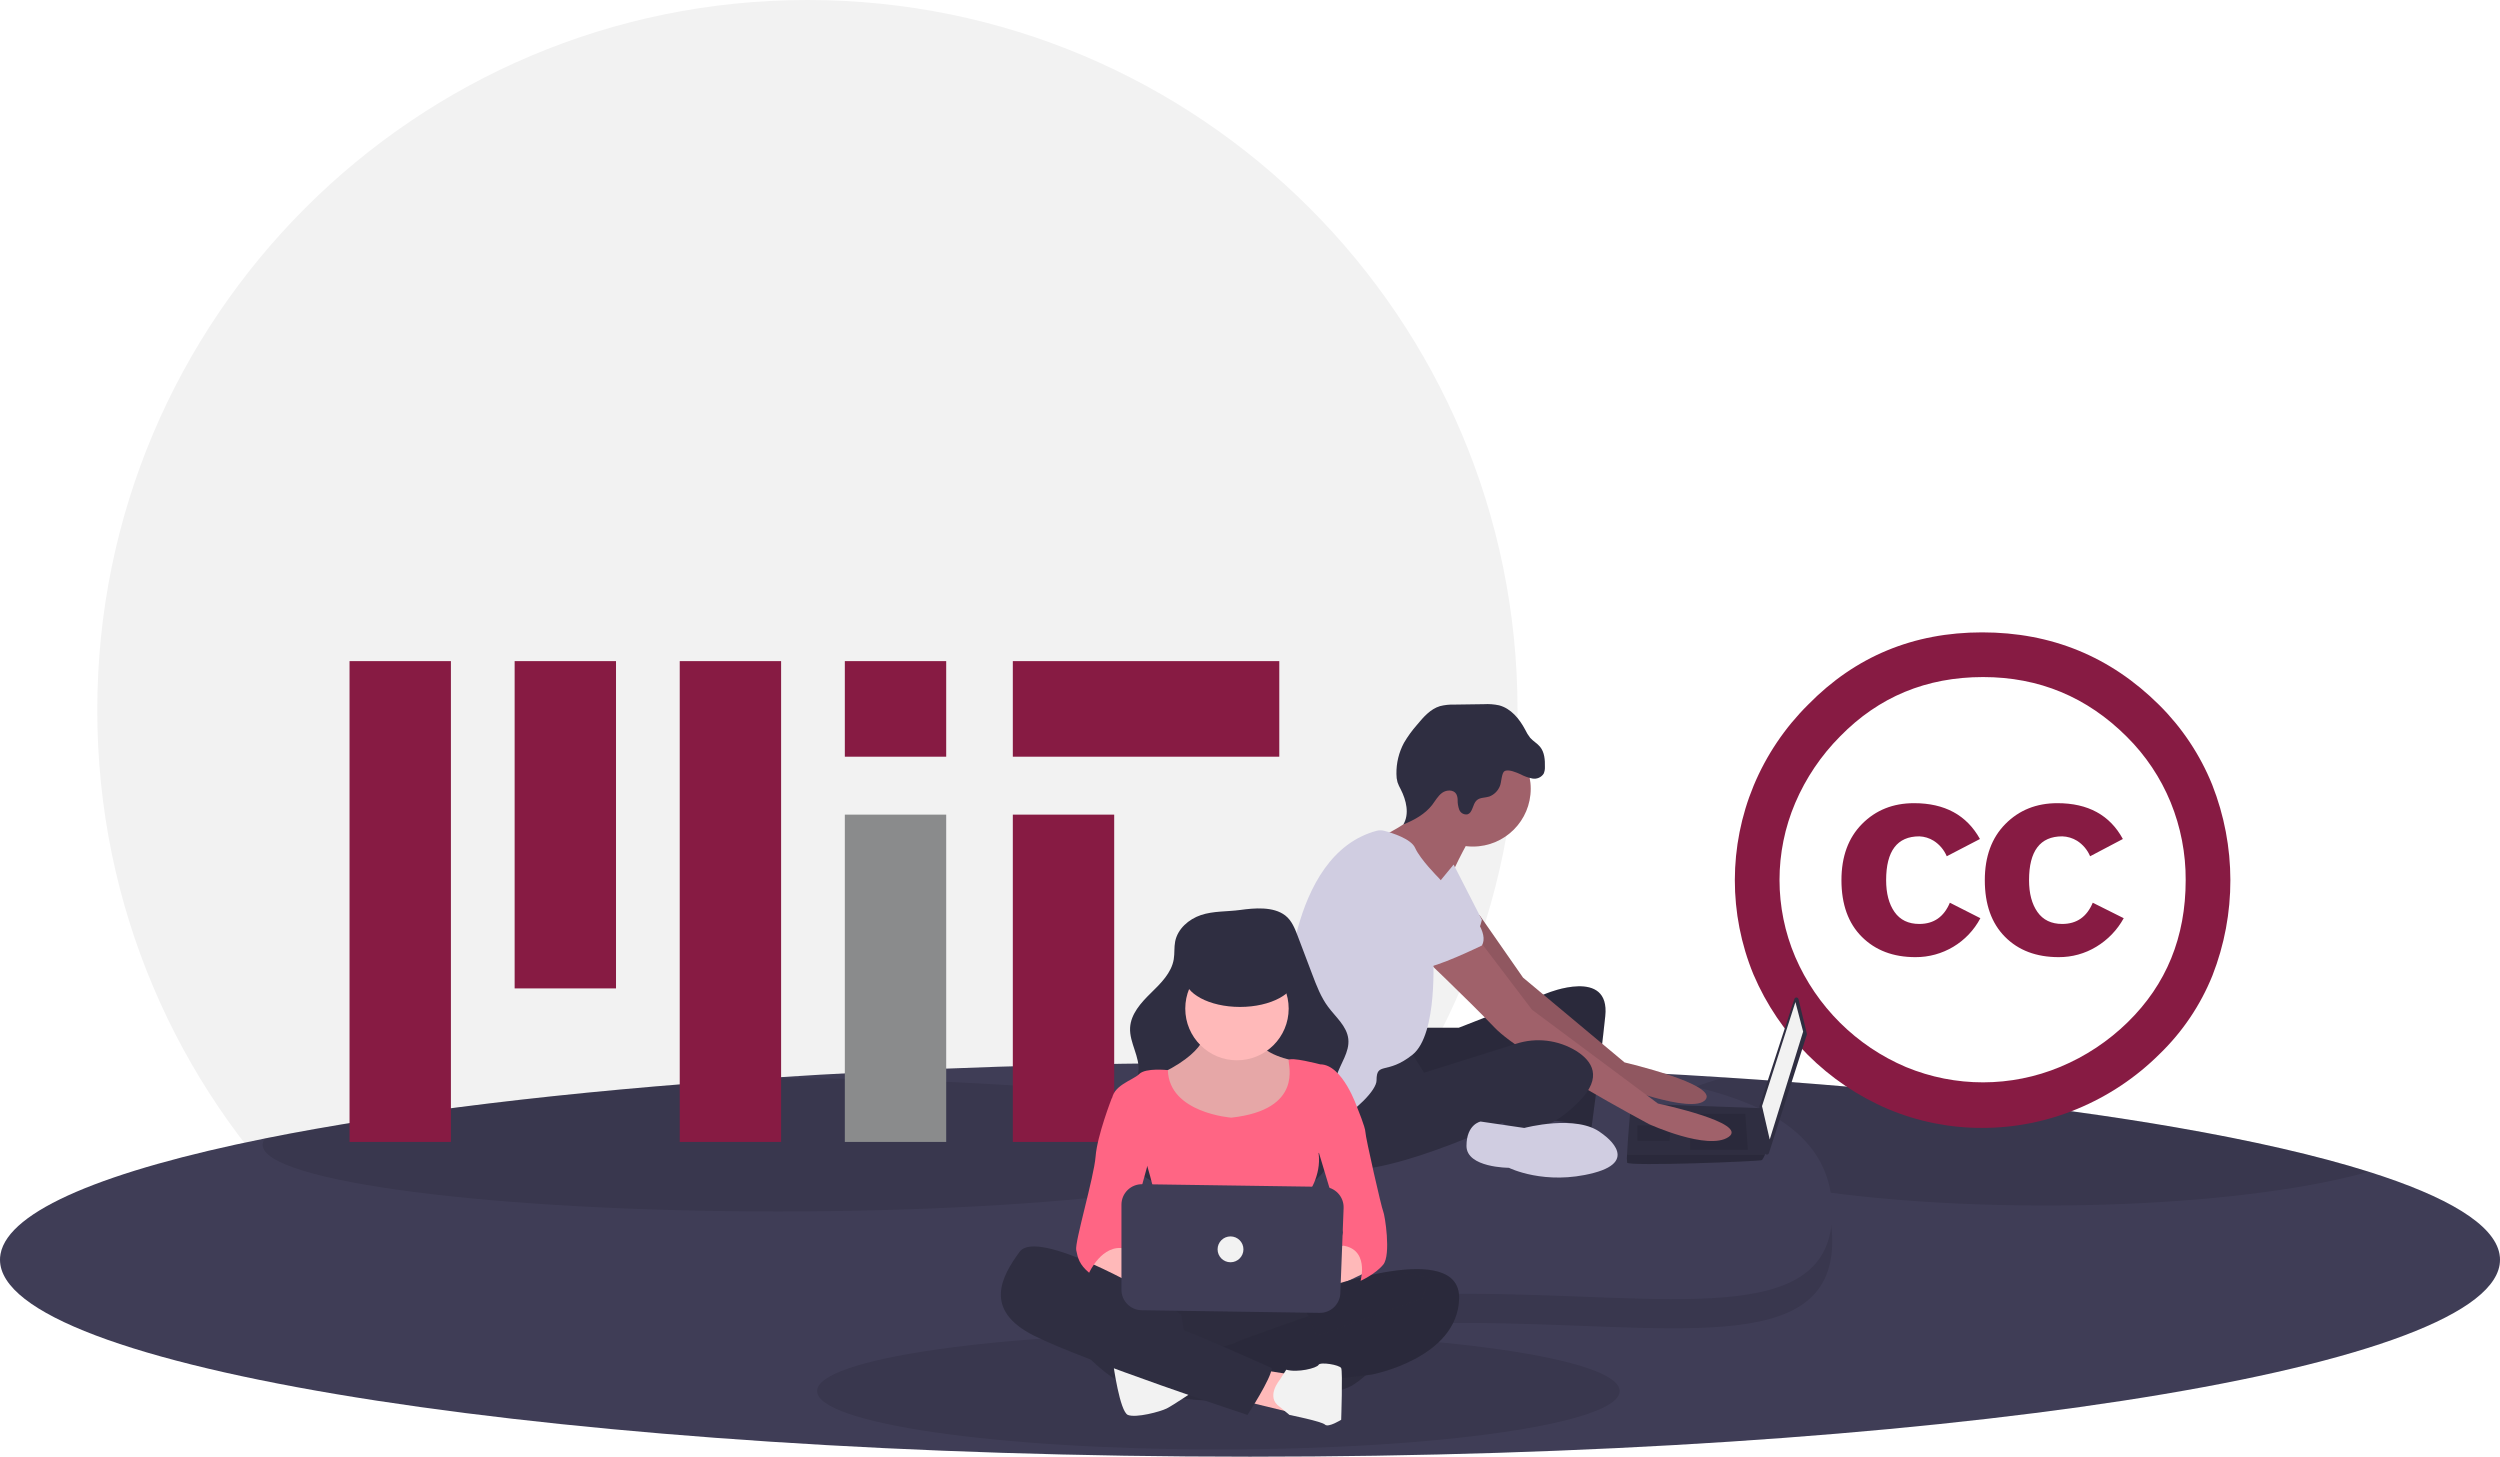
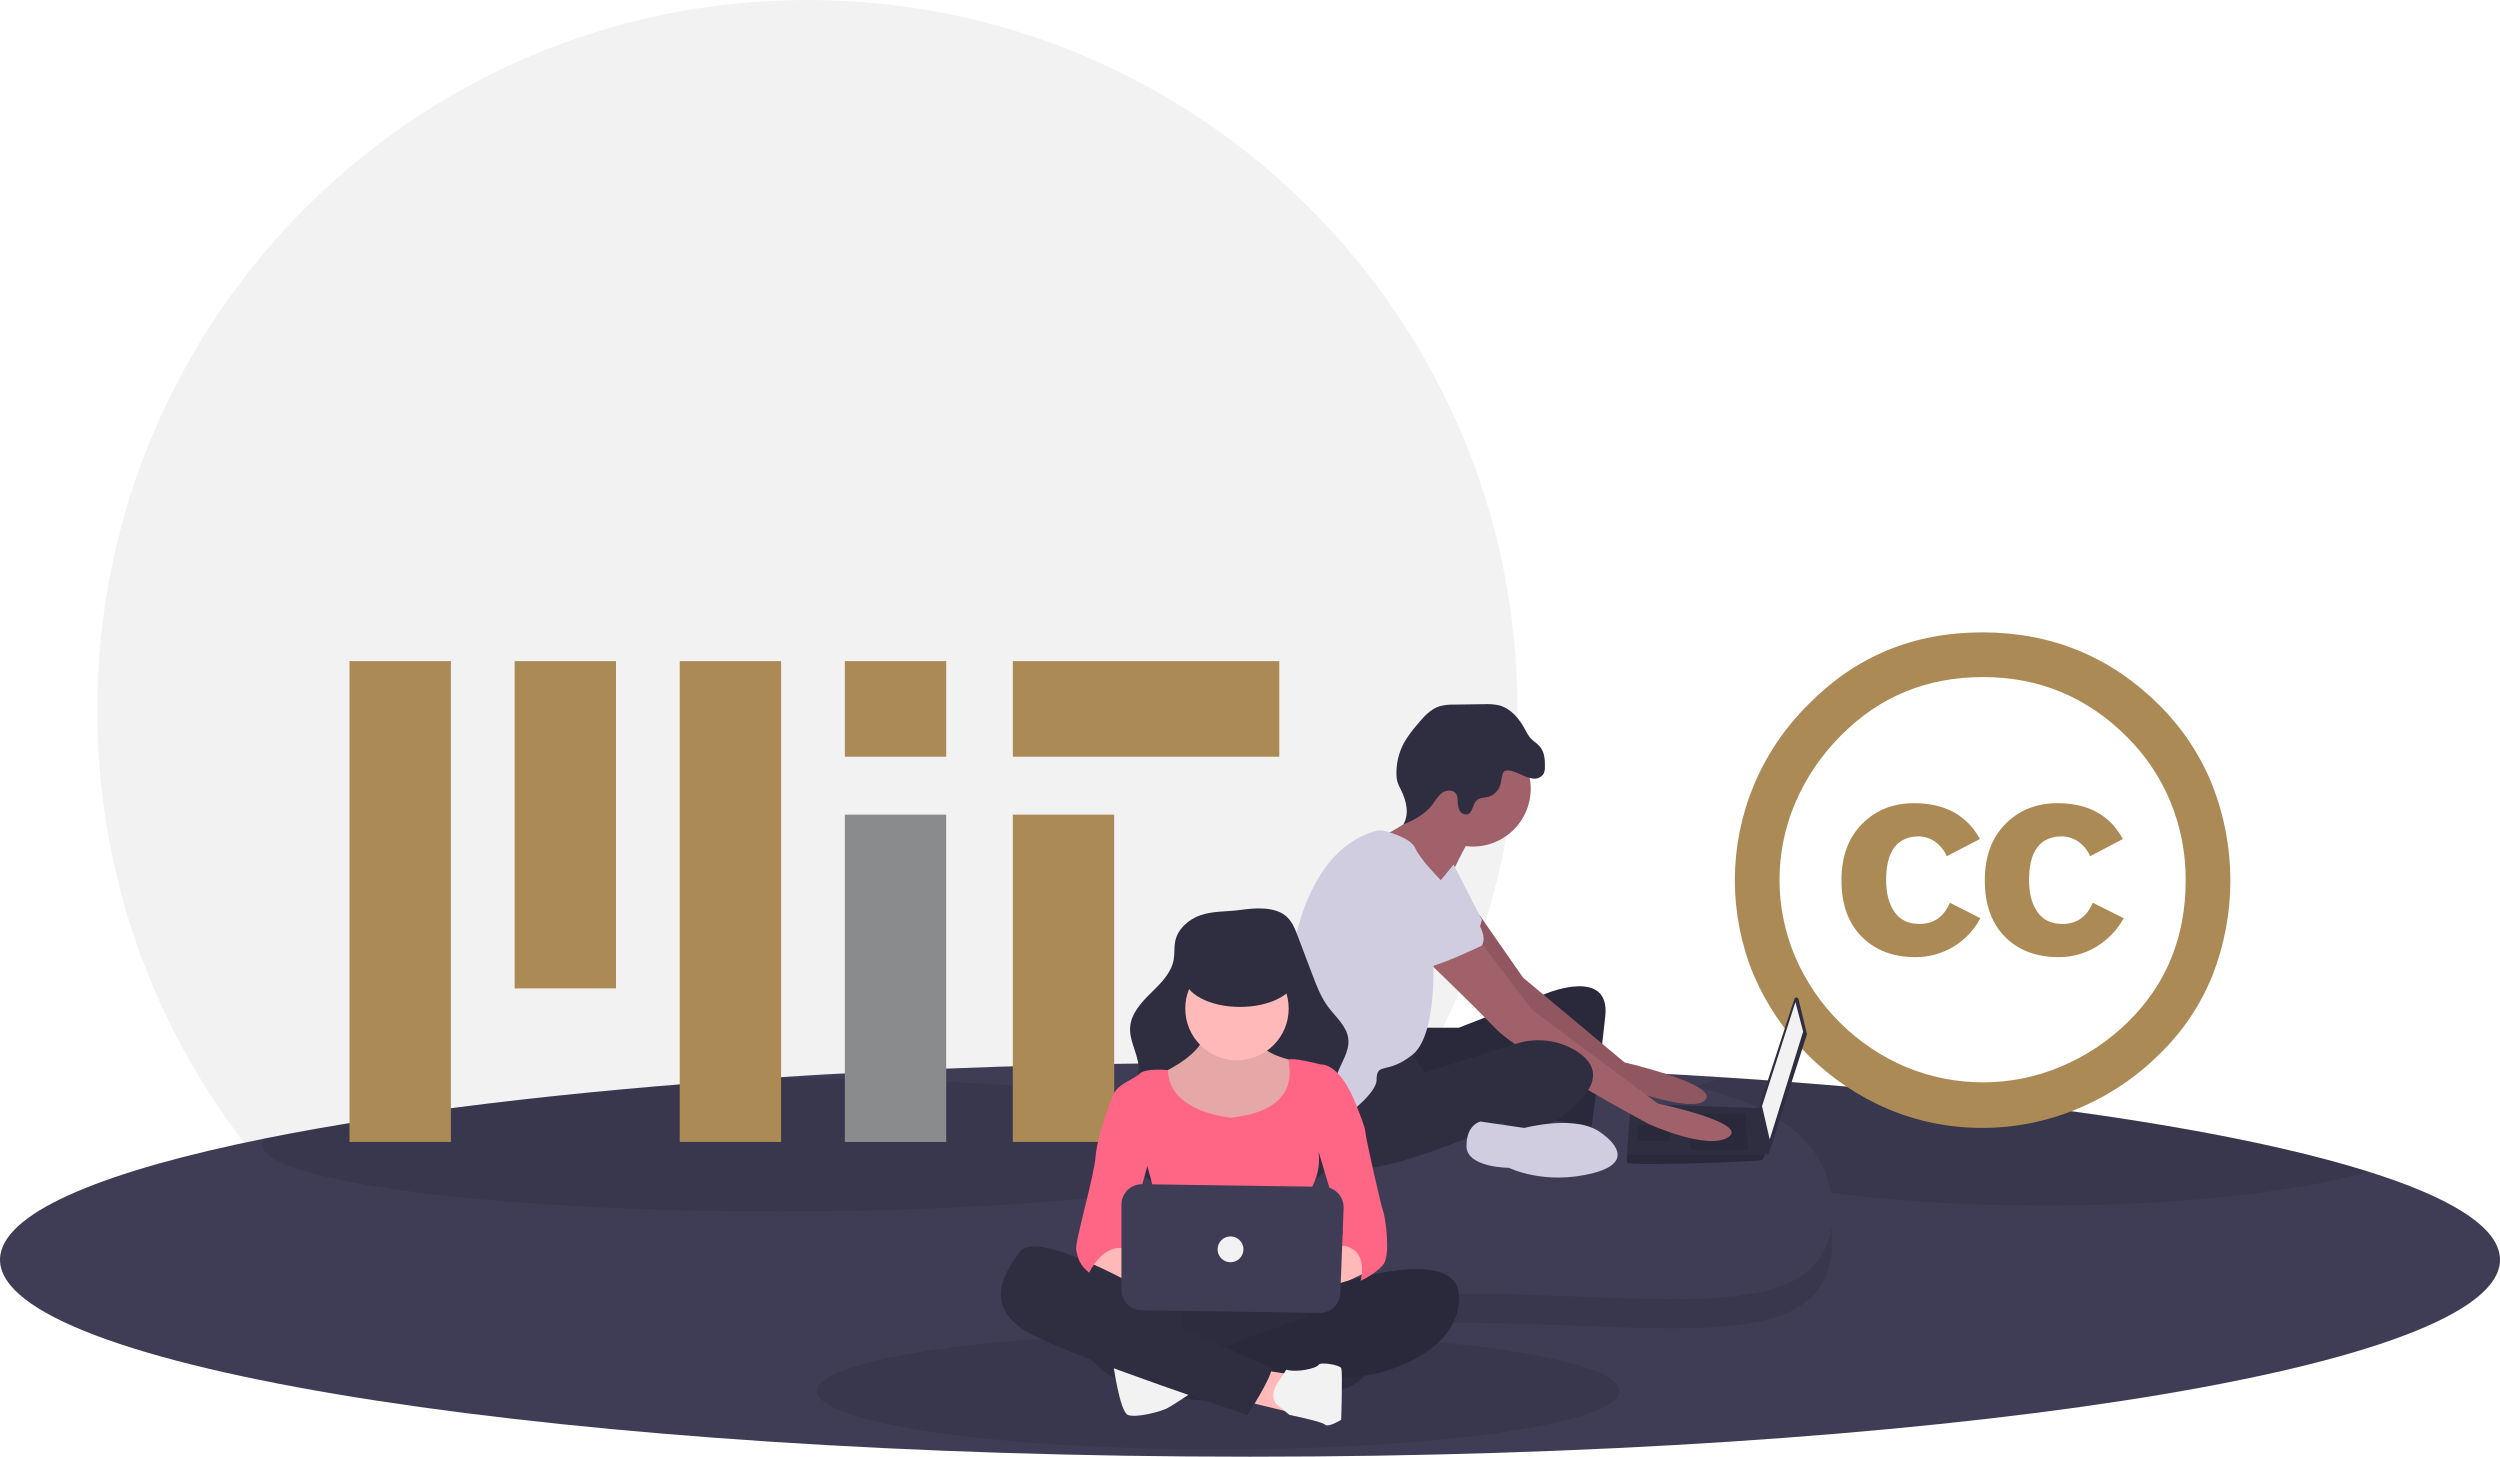
<svg xmlns="http://www.w3.org/2000/svg" id="a58ef234-55dd-4456-b368-278f056cc5c7" data-name="Layer 1" width="1028" height="598.997" viewBox="0 0 1028 598.997">
  <circle cx="332.005" cy="292.004" r="292.004" fill="#f2f2f2" />
  <path d="M1114,668.499a13.69,13.69,0,0,1-.17,2.12c-7.14,43.76-234.46,78.88-513.83,78.88s-506.69-35.12-513.83-78.88a13.675,13.675,0,0,1-.17-2.12c0-.2,0-.41.02-.61,0-.11.01-.21.01-.32a.489.489,0,0,0,.01-.12c.04-.45.1-.88.18-1.32,3.26-17.89,43.35-34.33,108.74-47.5,53.48-10.77,123.89-19.36,204.93-24.76,61.5-4.1,129.12-6.37,200.11-6.37,57.12,0,112.06,1.47,163.38,4.17h.02q16.11.855,31.74,1.87c71.33,4.62,134.63,11.69,185.63,20.54,31.37,5.45,58.1,11.58,79.19,18.22h.01c32.46,10.23,51.6,21.7,53.81,33.83.08.44.14.87.18,1.32a.487.487,0,0,0,.01.12c0,.11.01.21.01.32C1114,668.089,1114,668.299,1114,668.499Z" transform="translate(-86 -150.5013)" fill="#3f3d56" />
  <ellipse cx="501" cy="571.997" rx="165" ry="24" opacity="0.1" />
  <path d="M1059.96,632.299c-5.77,1.65-12.27,3.18-19.4,4.58-29.36,5.78-69.42,9.33-113.53,9.33-49.28,0-93.45-4.43-123.38-11.44-24.84-5.82-39.88-13.39-39.88-21.7,0-7.3,11.64-14.06,31.37-19.53,71.33,4.62,134.63,11.69,185.63,20.54C1012.14,619.529,1038.87,625.659,1059.96,632.299Z" transform="translate(-86 -150.5013)" opacity="0.1" />
  <path d="M618,621.249c0,15.13-94.92,27.4-212,27.4s-212-12.27-212-27.4a4.372,4.372,0,0,1,.96-2.62c53.48-10.77,123.89-19.36,204.93-24.76q3.045-.015,6.11-.01C523.08,593.859,618,606.119,618,621.249Z" transform="translate(-86 -150.5013)" opacity="0.1" />
-   <rect x="416.472" y="334.975" width="41.685" height="134.584" fill="#871b43" />
-   <rect x="279.506" y="271.851" width="41.685" height="197.708" fill="#871b43" />
-   <rect x="143.73" y="271.851" width="41.685" height="197.708" fill="#871b43" />
-   <rect x="211.618" y="271.851" width="41.685" height="134.584" fill="#871b43" />
-   <rect x="347.393" y="271.851" width="41.685" height="39.303" fill="#871b43" />
+   <rect x="416.472" y="334.975" width="41.685" height="134.584" fill="#ac8a56" />
+   <rect x="279.506" y="271.851" width="41.685" height="197.708" fill="#ac8a56" />
+   <rect x="143.73" y="271.851" width="41.685" height="197.708" fill="#ac8a56" />
+   <rect x="211.618" y="271.851" width="41.685" height="134.584" fill="#ac8a56" />
+   <rect x="347.393" y="271.851" width="41.685" height="39.303" fill="#ac8a56" />
  <rect x="347.393" y="334.975" width="41.685" height="134.584" fill="#8a8b8c" />
-   <rect x="416.472" y="271.851" width="109.573" height="39.303" fill="#871b43" />
-   <path d="M901.062,410.53q42.748,0,72.774,29.839A97.983,97.983,0,0,1,995.668,473.208a107.346,107.346,0,0,1,.096,78.409,93.533,93.533,0,0,1-21.739,32.294,104.704,104.704,0,0,1-33.841,22.561,101.425,101.425,0,0,1-39.114,7.823,99.015,99.015,0,0,1-38.662-7.734A104.845,104.845,0,0,1,807.007,551.165a101.764,101.764,0,0,1,.089-77.594A102.307,102.307,0,0,1,829.565,440.185Q858.674,410.537,901.062,410.53Zm.369,18.377q-34.93,0-58.768,24.379A87.595,87.595,0,0,0,824.197,480.668a80.789,80.789,0,0,0,0,63.311,86.249,86.249,0,0,0,45.577,45.31,82.687,82.687,0,0,0,63.41-.089,87.995,87.995,0,0,0,27.741-18.374q23.831-23.287,23.828-58.405a83.659,83.659,0,0,0-6.186-32.02,81.465,81.465,0,0,0-18.002-26.929Q935.989,428.909,901.431,428.908Zm-1.277,66.591-13.649,7.097a14.006,14.006,0,0,0-5.365-6.368,12.087,12.087,0,0,0-5.916-1.818q-13.64,0-13.646,18.011,0,8.186,3.454,13.095,3.458,4.914,10.192,4.916,8.916,0,12.557-8.733l12.551,6.368a29.99,29.99,0,0,1-26.745,16.012q-13.644,0-22.016-8.37-8.367-8.367-8.367-23.284,0-14.557,8.46-23.105,8.458-8.549,21.38-8.552Q891.97,480.757,900.155,495.498Zm58.765,0-13.465,7.097a13.992,13.992,0,0,0-5.368-6.368,12.373,12.373,0,0,0-6.094-1.818q-13.644,0-13.649,18.011,0,8.186,3.458,13.095,3.453,4.914,10.192,4.916,8.907,0,12.548-8.733l12.735,6.368a31.277,31.277,0,0,1-11.274,11.736,29.398,29.398,0,0,1-15.464,4.276q-13.831,0-22.099-8.37-8.291-8.367-8.284-23.284,0-14.557,8.463-23.105,8.453-8.549,21.373-8.552Q950.912,480.757,958.919,495.498Z" transform="translate(-86 -150.5013)" fill="#871b43" />
+   <rect x="416.472" y="271.851" width="109.573" height="39.303" fill="#ac8a56" />
+   <path d="M901.062,410.53q42.748,0,72.774,29.839A97.983,97.983,0,0,1,995.668,473.208a107.346,107.346,0,0,1,.096,78.409,93.533,93.533,0,0,1-21.739,32.294,104.704,104.704,0,0,1-33.841,22.561,101.425,101.425,0,0,1-39.114,7.823,99.015,99.015,0,0,1-38.662-7.734A104.845,104.845,0,0,1,807.007,551.165a101.764,101.764,0,0,1,.089-77.594A102.307,102.307,0,0,1,829.565,440.185Q858.674,410.537,901.062,410.53Zm.369,18.377q-34.93,0-58.768,24.379A87.595,87.595,0,0,0,824.197,480.668a80.789,80.789,0,0,0,0,63.311,86.249,86.249,0,0,0,45.577,45.31,82.687,82.687,0,0,0,63.41-.089,87.995,87.995,0,0,0,27.741-18.374q23.831-23.287,23.828-58.405a83.659,83.659,0,0,0-6.186-32.02,81.465,81.465,0,0,0-18.002-26.929Q935.989,428.909,901.431,428.908Zm-1.277,66.591-13.649,7.097a14.006,14.006,0,0,0-5.365-6.368,12.087,12.087,0,0,0-5.916-1.818q-13.64,0-13.646,18.011,0,8.186,3.454,13.095,3.458,4.914,10.192,4.916,8.916,0,12.557-8.733l12.551,6.368a29.99,29.99,0,0,1-26.745,16.012q-13.644,0-22.016-8.37-8.367-8.367-8.367-23.284,0-14.557,8.46-23.105,8.458-8.549,21.38-8.552Q891.97,480.757,900.155,495.498Zm58.765,0-13.465,7.097a13.992,13.992,0,0,0-5.368-6.368,12.373,12.373,0,0,0-6.094-1.818q-13.644,0-13.649,18.011,0,8.186,3.458,13.095,3.453,4.914,10.192,4.916,8.907,0,12.548-8.733l12.735,6.368a31.277,31.277,0,0,1-11.274,11.736,29.398,29.398,0,0,1-15.464,4.276q-13.831,0-22.099-8.37-8.291-8.367-8.284-23.284,0-14.557,8.463-23.105,8.453-8.549,21.373-8.552Q950.912,480.757,958.919,495.498Z" transform="translate(-86 -150.5013)" fill="#ac8a56" />
  <path d="M839.417,660.837c0,48.737-67.934,33.663-151.113,33.663s-150.104,15.075-150.104-33.663,67.925-59.337,151.104-59.337S839.417,612.099,839.417,660.837Z" transform="translate(-86 -150.5013)" opacity="0.1" />
  <path d="M839.417,648.837c0,48.737-67.934,33.663-151.113,33.663s-150.104,15.075-150.104-33.663,67.925-59.337,151.104-59.337S839.417,600.099,839.417,648.837Z" transform="translate(-86 -150.5013)" fill="#3f3d56" />
  <path d="M825.542,561.343l3.434,14.164a.885.885,0,0,1-.017.478l-15.575,48.673a.885.885,0,0,1-1.722-.17l-2.155-18.961a.885.885,0,0,1,.038-.374l14.297-43.876A.885.885,0,0,1,825.542,561.343Z" transform="translate(-86 -150.5013)" fill="#2f2e41" />
  <polygon points="738.278 412.038 741.449 424.19 727.711 468.572 724.541 454.835 738.278 412.038" fill="#f2f2f2" />
  <path d="M755.064,628.584c.528,1.585,54.949-.528,55.477-1.057a11.469,11.469,0,0,0,1.162-2.113c.497-1.057.951-2.113.951-2.113l-2.113-17.108L756.649,604.279s-1.347,14.498-1.622,21.134A15.853,15.853,0,0,0,755.064,628.584Z" transform="translate(-86 -150.5013)" fill="#2f2e41" />
  <polygon points="717.673 458.005 718.729 472.799 694.953 472.799 694.953 458.005 717.673 458.005" opacity="0.1" />
  <polygon points="687.028 462.76 687.17 462.732 686.5 469.1 673.291 469.1 673.291 462.76 687.028 462.76" opacity="0.1" />
  <path d="M755.064,628.584c.528,1.585,54.949-.528,55.477-1.057a11.469,11.469,0,0,0,1.162-2.113H755.027A15.853,15.853,0,0,0,755.064,628.584Z" transform="translate(-86 -150.5013)" opacity="0.1" />
  <path d="M671.055,573.106h14.794l36.457-14.266s25.889-10.567,23.776,9.51S740.27,615.375,740.27,615.375s-11.624-5.284-17.964-3.698-2.113-32.23-2.113-32.23-51.779,24.833-56.534,21.663-5.812-25.361-5.812-25.361Z" transform="translate(-86 -150.5013)" fill="#2f2e41" />
  <path d="M671.055,573.106h14.794l36.457-14.266s25.889-10.567,23.776,9.51S740.27,615.375,740.27,615.375s-11.624-5.284-17.964-3.698-2.113-32.23-2.113-32.23-51.779,24.833-56.534,21.663-5.812-25.361-5.812-25.361Z" transform="translate(-86 -150.5013)" opacity="0.1" />
  <path d="M694.363,526.777l17.904,25.723,41.74,34.871s38.57,8.982,33.286,15.322-37.513-6.34-37.513-6.34S701.7,561.483,700.115,558.841s-19.021-27.474-19.021-27.474Z" transform="translate(-86 -150.5013)" fill="#a0616a" />
  <path d="M694.363,526.777l17.904,25.723,41.74,34.871s38.57,8.982,33.286,15.322-37.513-6.34-37.513-6.34S701.7,561.483,700.115,558.841s-19.021-27.474-19.021-27.474Z" transform="translate(-86 -150.5013)" opacity="0.1" />
  <circle cx="605.661" cy="324.331" r="23.776" fill="#a0616a" />
  <path d="M690.076,495.967s-7.925,13.737-9.51,21.134-23.776-14.794-23.776-14.794l-2.906-7.661s20.87-9.775,19.285-17.7S690.076,495.967,690.076,495.967Z" transform="translate(-86 -150.5013)" fill="#a0616a" />
  <path d="M683.736,506.005l11.624,22.719s-2.642,11.095-6.869,12.152-22.191-13.737-22.191-13.737Z" transform="translate(-86 -150.5013)" fill="#d0cde1" />
  <path d="M694.303,537.178l21.663,28.531,51.779,38.57s37.513,7.925,29.06,13.737-32.758-5.284-32.758-5.284-52.307-28.003-63.403-39.627-31.701-31.173-31.701-31.173Z" transform="translate(-86 -150.5013)" fill="#a0616a" />
  <path d="M665.244,581.56l6.34,10.039,37.839-11.905a29.751,29.751,0,0,1,24.771,2.989c6.604,4.161,10.831,10.765,1.321,20.54-19.021,19.549-31.701,8.982-31.701,8.982s-63.931,30.116-74.498,15.322-11.095-22.191-11.095-22.191S658.903,579.975,665.244,581.56Z" transform="translate(-86 -150.5013)" fill="#2f2e41" />
  <path d="M744.497,616.432s16.907,11.095-3.17,16.379-34.871-2.113-34.871-2.113-17.436,0-17.436-8.982,5.812-10.039,5.812-10.039l17.964,2.642S734.458,608.506,744.497,616.432Z" transform="translate(-86 -150.5013)" fill="#d0cde1" />
  <path d="M711.166,468.851a17.728,17.728,0,0,0,4.982,1.785,4.548,4.548,0,0,0,4.595-1.969,6.181,6.181,0,0,0,.522-2.795c.064-2.901-.146-6.038-1.985-8.283-1.17-1.429-2.878-2.33-4.089-3.724a17.598,17.598,0,0,1-2.067-3.378c-2.356-4.424-5.843-8.676-10.69-9.951a23.183,23.183,0,0,0-6.24-.477l-12.206.172a21.251,21.251,0,0,0-5.872.632c-3.929,1.188-6.789,4.492-9.409,7.651a47.851,47.851,0,0,0-5.396,7.448,26.133,26.133,0,0,0-3.098,12.804,11.98,11.98,0,0,0,.439,3.388,18.801,18.801,0,0,0,1.332,2.925c2.289,4.496,3.648,10.112,1.07,14.449,4.478-1.829,8.909-4.228,11.863-8.058,1.321-1.714,2.358-3.72,4.119-4.977s4.631-1.367,5.761.479a5.163,5.163,0,0,1,.583,2.418,11.084,11.084,0,0,0,.668,4.081,3.058,3.058,0,0,0,3.322,1.896c2.3-.648,2.08-4.179,3.852-5.782,1.346-1.218,3.422-.985,5.15-1.538a7.643,7.643,0,0,0,4.387-4.321c.655-1.468.645-5.31,1.884-6.105C706.194,466.625,709.726,468.21,711.166,468.851Z" transform="translate(-86 -150.5013)" fill="#2f2e41" />
  <path d="M651.996,492.139a6.271,6.271,0,0,1,3.264.008c3.392.911,10.995,3.321,12.625,6.989,2.113,4.755,9.51,12.152,9.51,12.152s10.039,10.039,7.925,16.907-10.039,14.794-10.039,14.794,2.113,32.758-8.454,41.212-14.794,2.642-14.794,10.567-32.758,32.758-39.098,17.436c0,0,3.17-28.531,2.113-38.57C614.008,563.741,615.533,502.011,651.996,492.139Z" transform="translate(-86 -150.5013)" fill="#d0cde1" />
  <path d="M668.942,505.477s32.23,23.776,26.418,33.815c0,0-19.549,9.51-23.776,8.982s-20.606-19.021-24.833-20.606S640.411,497.552,668.942,505.477Z" transform="translate(-86 -150.5013)" fill="#d0cde1" />
  <path d="M579.811,526.783c-5.013,1.693-9.554,5.652-10.58,10.843-.476,2.406-.184,4.907-.585,7.327-.929,5.612-5.334,9.897-9.396,13.878s-8.258,8.606-8.555,14.286c-.325,6.22,4.186,12.047,3.406,18.226-.907,7.179-8.489,11.831-10.364,18.82-1.252,4.667.282,9.694,2.805,13.815,4.809,7.852,13.028,13.183,21.781,16.041s18.075,3.459,27.282,3.556c11.211.117,23.383-.845,31.806-8.244a25.48,25.48,0,0,0,8.459-16.588c.8-8.571-2.777-17.426-.31-25.673,1.553-5.19,5.447-9.93,4.866-15.316-.568-5.266-5.168-8.999-8.323-13.253-2.946-3.972-4.734-8.663-6.486-13.288l-5.995-15.824c-1.178-3.111-2.473-6.382-5.099-8.424-4.917-3.822-12.822-3.071-18.572-2.283C590.619,525.412,584.94,525.051,579.811,526.783Z" transform="translate(-86 -150.5013)" fill="#2f2e41" />
  <path d="M581.688,572.877s2.657,8.637-17.274,18.602,1.993,20.595,1.993,20.595l23.253,5.315s23.917-3.322,26.575-7.308,7.308-17.274,5.979-19.267a31.061,31.061,0,0,0-3.322-3.986s-15.945-2.657-15.281-9.966S581.688,572.877,581.688,572.877Z" transform="translate(-86 -150.5013)" fill="#ffb9b9" />
  <path d="M581.688,572.877s2.657,8.637-17.274,18.602,1.993,20.595,1.993,20.595l23.253,5.315s23.917-3.322,26.575-7.308,7.308-17.274,5.979-19.267a31.061,31.061,0,0,0-3.322-3.986s-15.945-2.657-15.281-9.966S581.688,572.877,581.688,572.877Z" transform="translate(-86 -150.5013)" opacity="0.1" />
  <circle cx="508.643" cy="414.736" r="21.26" fill="#ffb9b9" />
  <path d="M592.318,610.082s-25.604-1.872-26.089-19.539c0,0-9.122-1.057-11.78,1.601s-11.294,4.651-11.294,11.294,14.616,26.575,14.616,26.575,7.972,26.575,4.651,31.225-3.986,16.609-3.986,16.609,33.218-2.657,38.533,0,26.575,2.657,27.904,0-1.329-35.876-1.329-35.876,5.979-7.972,4.651-17.274L644.139,606.096s-5.979-17.938-15.281-17.938c0,0-12.623-3.322-12.955-1.661S622.215,606.76,592.318,610.082Z" transform="translate(-86 -150.5013)" fill="#ff6584" />
  <path d="M532.525,668.547s5.979,9.301,21.26,11.294,17.938-3.322,16.609-4.651-17.274-7.308-17.274-7.308l-9.301-7.308Z" transform="translate(-86 -150.5013)" fill="#ffb9b9" />
  <path d="M641.481,660.574l-17.274,9.966s-22.589-1.329-13.952,5.315,24.582,3.986,24.582,3.986l15.281-7.308Z" transform="translate(-86 -150.5013)" fill="#ffb9b9" />
  <path d="M555.113,677.848s-15.945,39.198,3.322,45.177,72.416,4.651,84.375-3.322,15.281-18.602,13.287-21.924-15.281-12.623-24.582-13.287S555.113,677.848,555.113,677.848Z" transform="translate(-86 -150.5013)" fill="#2f2e41" />
  <path d="M555.113,677.848s-15.945,39.198,3.322,45.177,72.416,4.651,84.375-3.322,15.281-18.602,13.287-21.924-15.281-12.623-24.582-13.287S555.113,677.848,555.113,677.848Z" transform="translate(-86 -150.5013)" opacity="0.05" />
  <path d="M630.378,680.283s56.281-20.373,55.617,4.208-35.876,31.225-35.876,31.225l-10.63,1.329-58.465,1.993s1.993-10.63-2.657-11.959c0,0,15.281-3.986,15.945-4.651s38.533-13.952,41.191-14.616,10.63-5.979,16.609-5.315c0,0,6.644-5.315,13.952-3.986l-20.595,1.329Z" transform="translate(-86 -150.5013)" fill="#2f2e41" />
  <path d="M630.378,680.283s56.281-20.373,55.617,4.208-35.876,31.225-35.876,31.225l-10.63,1.329-58.465,1.993s1.993-10.63-2.657-11.959c0,0,15.281-3.986,15.945-4.651s38.533-13.952,41.191-14.616,10.63-5.979,16.609-5.315c0,0,6.644-5.315,13.952-3.986l-20.595,1.329Z" transform="translate(-86 -150.5013)" opacity="0.1" />
  <polygon points="534.434 533.081 541.53 549.271 584.714 533.99 588.036 525.354 576.741 523.36 554.035 527.347 544.187 530.004 534.434 533.081" fill="#2f2e41" />
  <polygon points="534.434 533.081 541.53 549.271 584.714 533.99 588.036 525.354 576.741 523.36 554.035 527.347 544.187 530.004 534.434 533.081" opacity="0.1" />
  <path d="M528.538,703.094s12.623,15.945,27.239,19.931,22.589-1.329,22.589-1.329L573.716,703.094l-1.993-11.959L563.086,685.156l-17.274-7.972-20.595-6.644s-8.637-1.329-8.637,0,7.972,21.26,7.972,21.26Z" transform="translate(-86 -150.5013)" fill="#2f2e41" />
  <path d="M543.819,711.731s2.657,19.267,5.979,20.595,13.287-1.329,15.945-2.657,11.691-7.459,11.691-7.459S545.812,710.402,543.819,711.731Z" transform="translate(-86 -150.5013)" fill="#f2f2f2" />
  <polygon points="518.277 563.223 530.9 565.216 529.571 580.496 511.964 576.22 518.277 563.223" fill="#ffb9b9" />
  <path d="M612.186,717.977s-5.916,7.042.063,11.028l3.986,3.322s13.287,2.657,14.616,3.986,6.644-1.993,6.644-1.993.664-19.931,0-21.26-8.637-2.657-9.301-1.329-8.637,3.322-13.287,1.993Z" transform="translate(-86 -150.5013)" fill="#f2f2f2" />
  <path d="M559.099,682.499s-46.506-27.239-53.814-17.274-15.281,23.917,5.979,34.547,87.697,32.554,87.697,32.554,9.966-15.281,9.966-19.267c0,0-35.212-15.945-41.191-17.274s-29.897-16.609-33.219-17.938-7.972-5.315-7.972-5.315Z" transform="translate(-86 -150.5013)" fill="#2f2e41" />
  <path d="M545.812,600.117l-2.657,1.993s-5.979,15.281-6.644,23.917-8.637,35.212-7.972,38.533,1.329,5.979,5.315,9.301c0,0,5.315-11.959,14.616-9.966l11.294-41.191Z" transform="translate(-86 -150.5013)" fill="#ff6584" />
  <path d="M638.824,600.117l5.315,5.979s3.322,7.972,3.322,9.966,6.644,31.225,7.308,32.554,3.322,17.938,0,21.924-9.301,6.644-9.301,6.644,3.986-13.952-8.637-14.616l1.329-5.315-11.959-39.862Z" transform="translate(-86 -150.5013)" fill="#ff6584" />
  <path d="M547.141,645.858v34.995a8.413,8.413,0,0,0,8.289,8.413l73.185,1.084a8.413,8.413,0,0,0,8.532-8.089l1.346-34.999a8.413,8.413,0,0,0-8.285-8.736l-74.531-1.08A8.413,8.413,0,0,0,547.141,645.858Z" transform="translate(-86 -150.5013)" fill="#3f3d56" />
  <ellipse cx="509.89" cy="401.732" rx="22.884" ry="12.322" fill="#2f2e41" />
  <circle cx="505.986" cy="513.727" r="5.315" fill="#f2f2f2" />
</svg>
